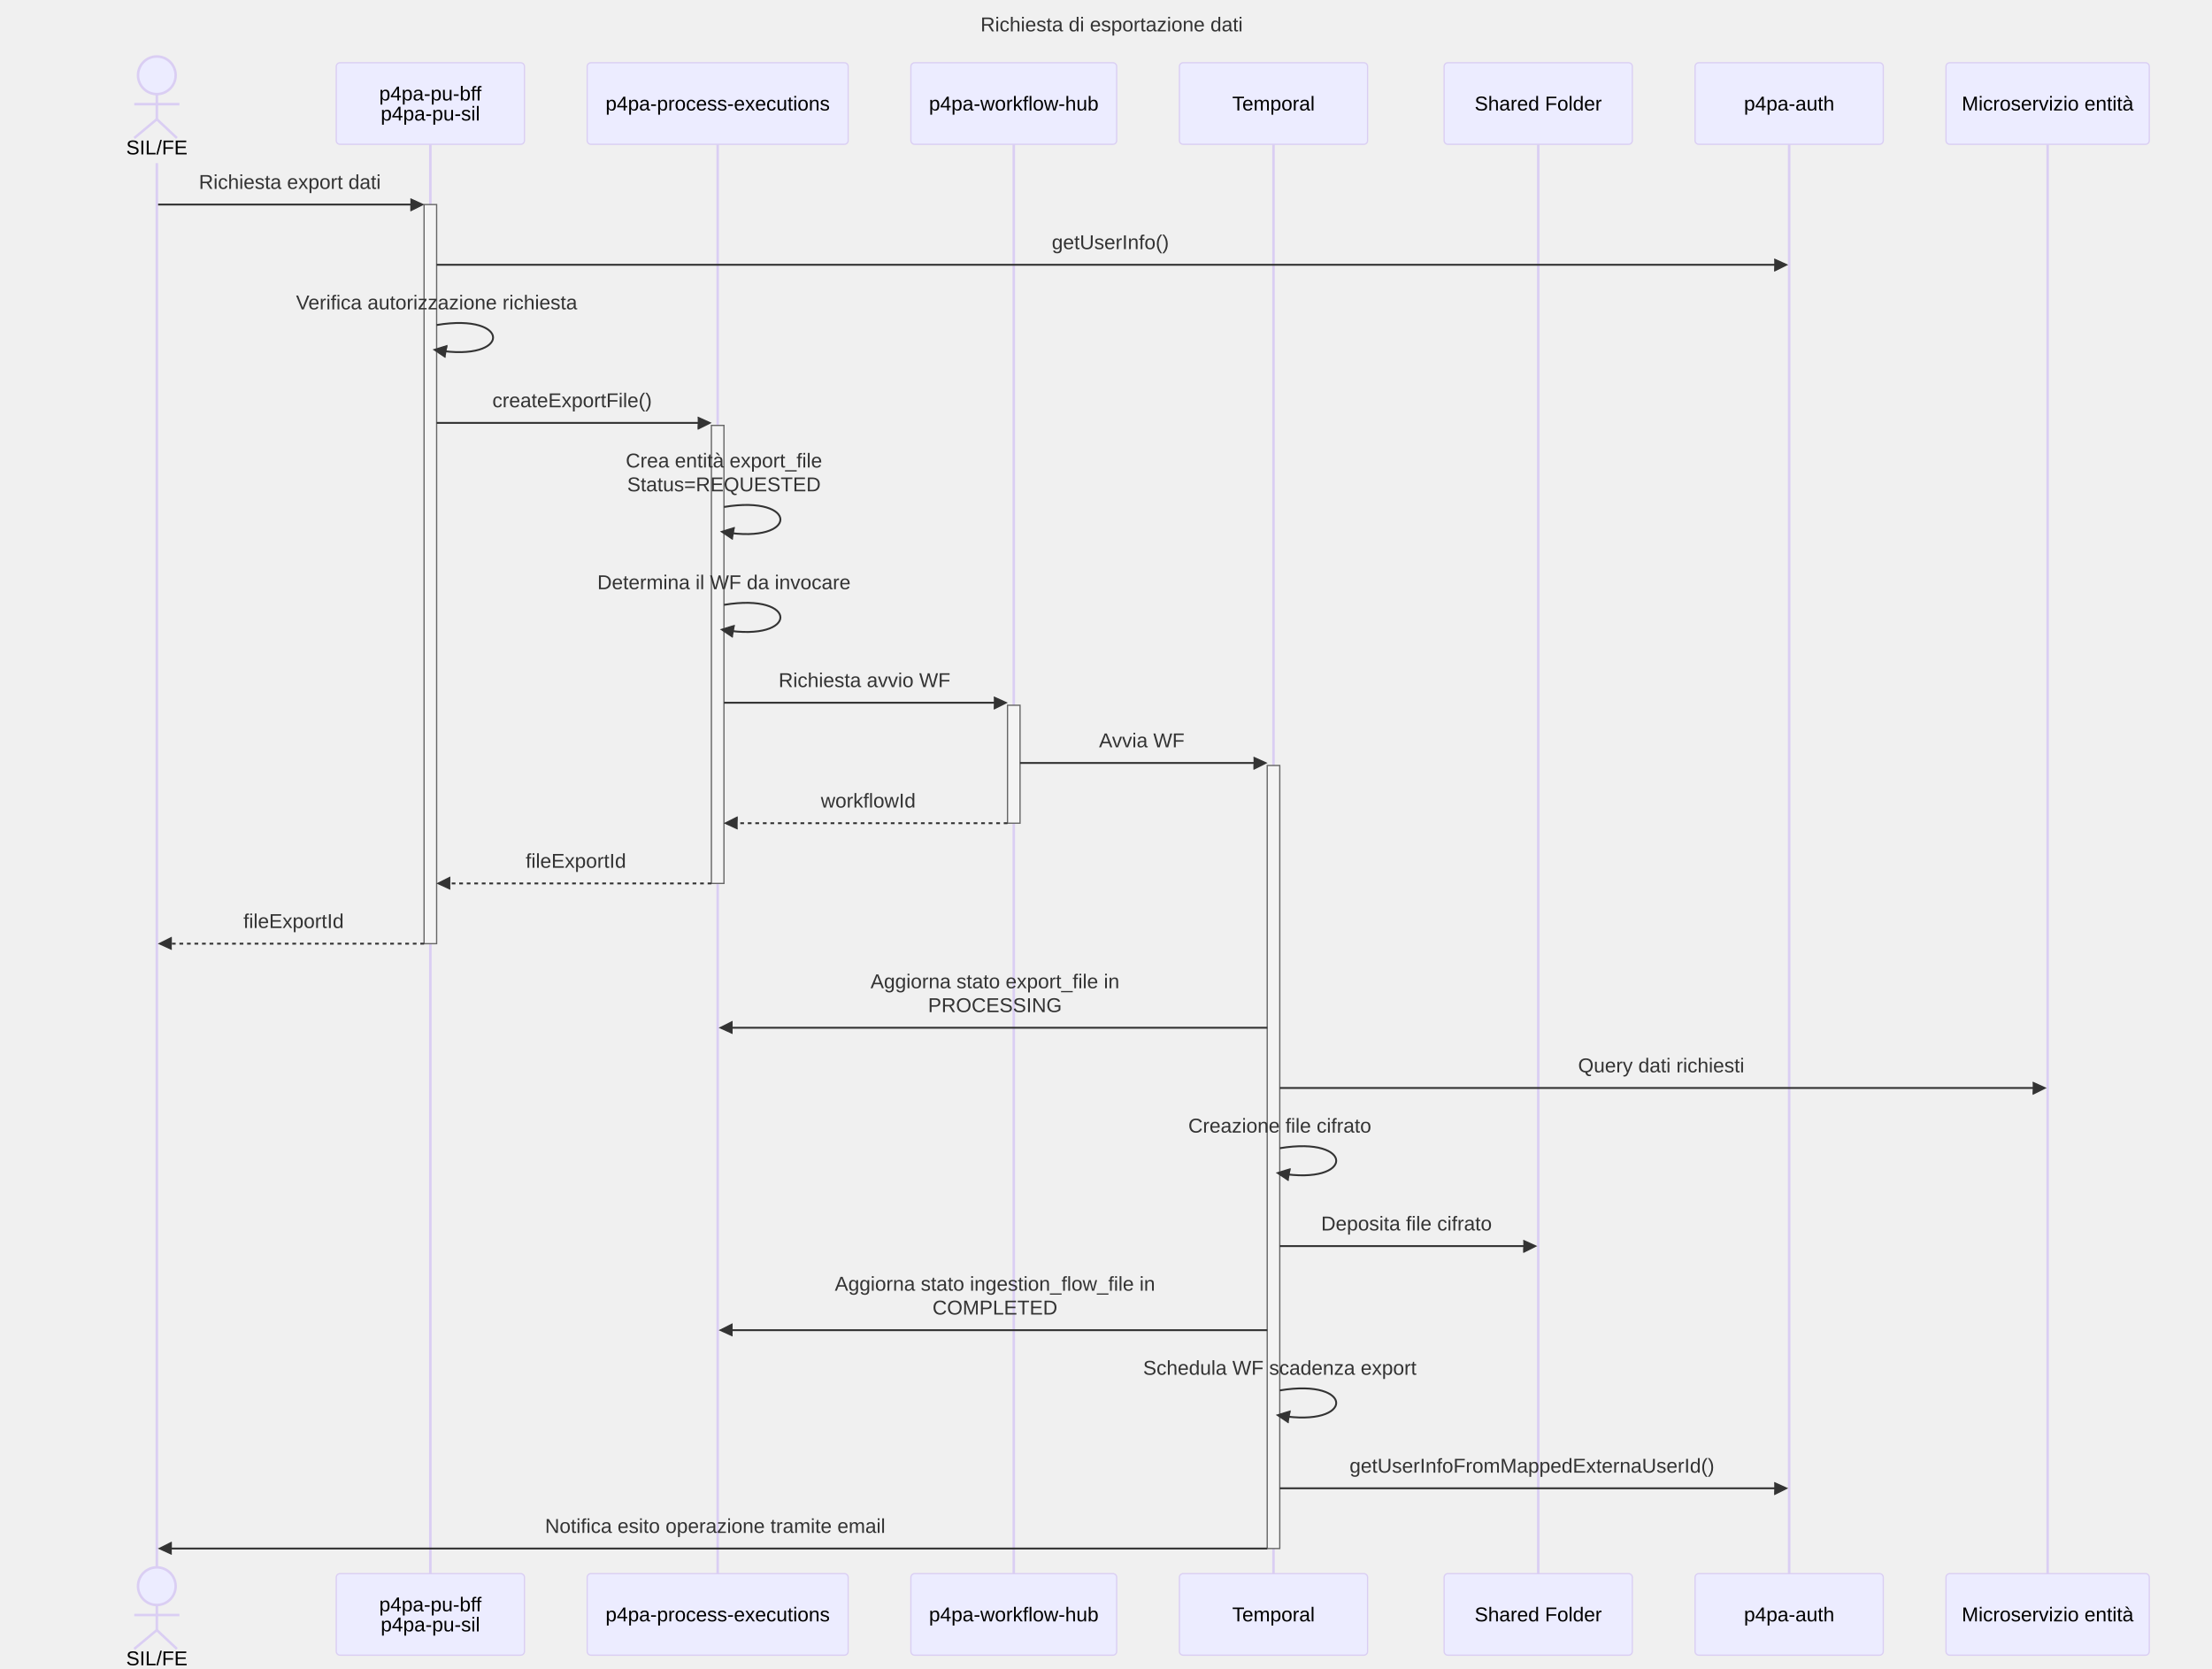
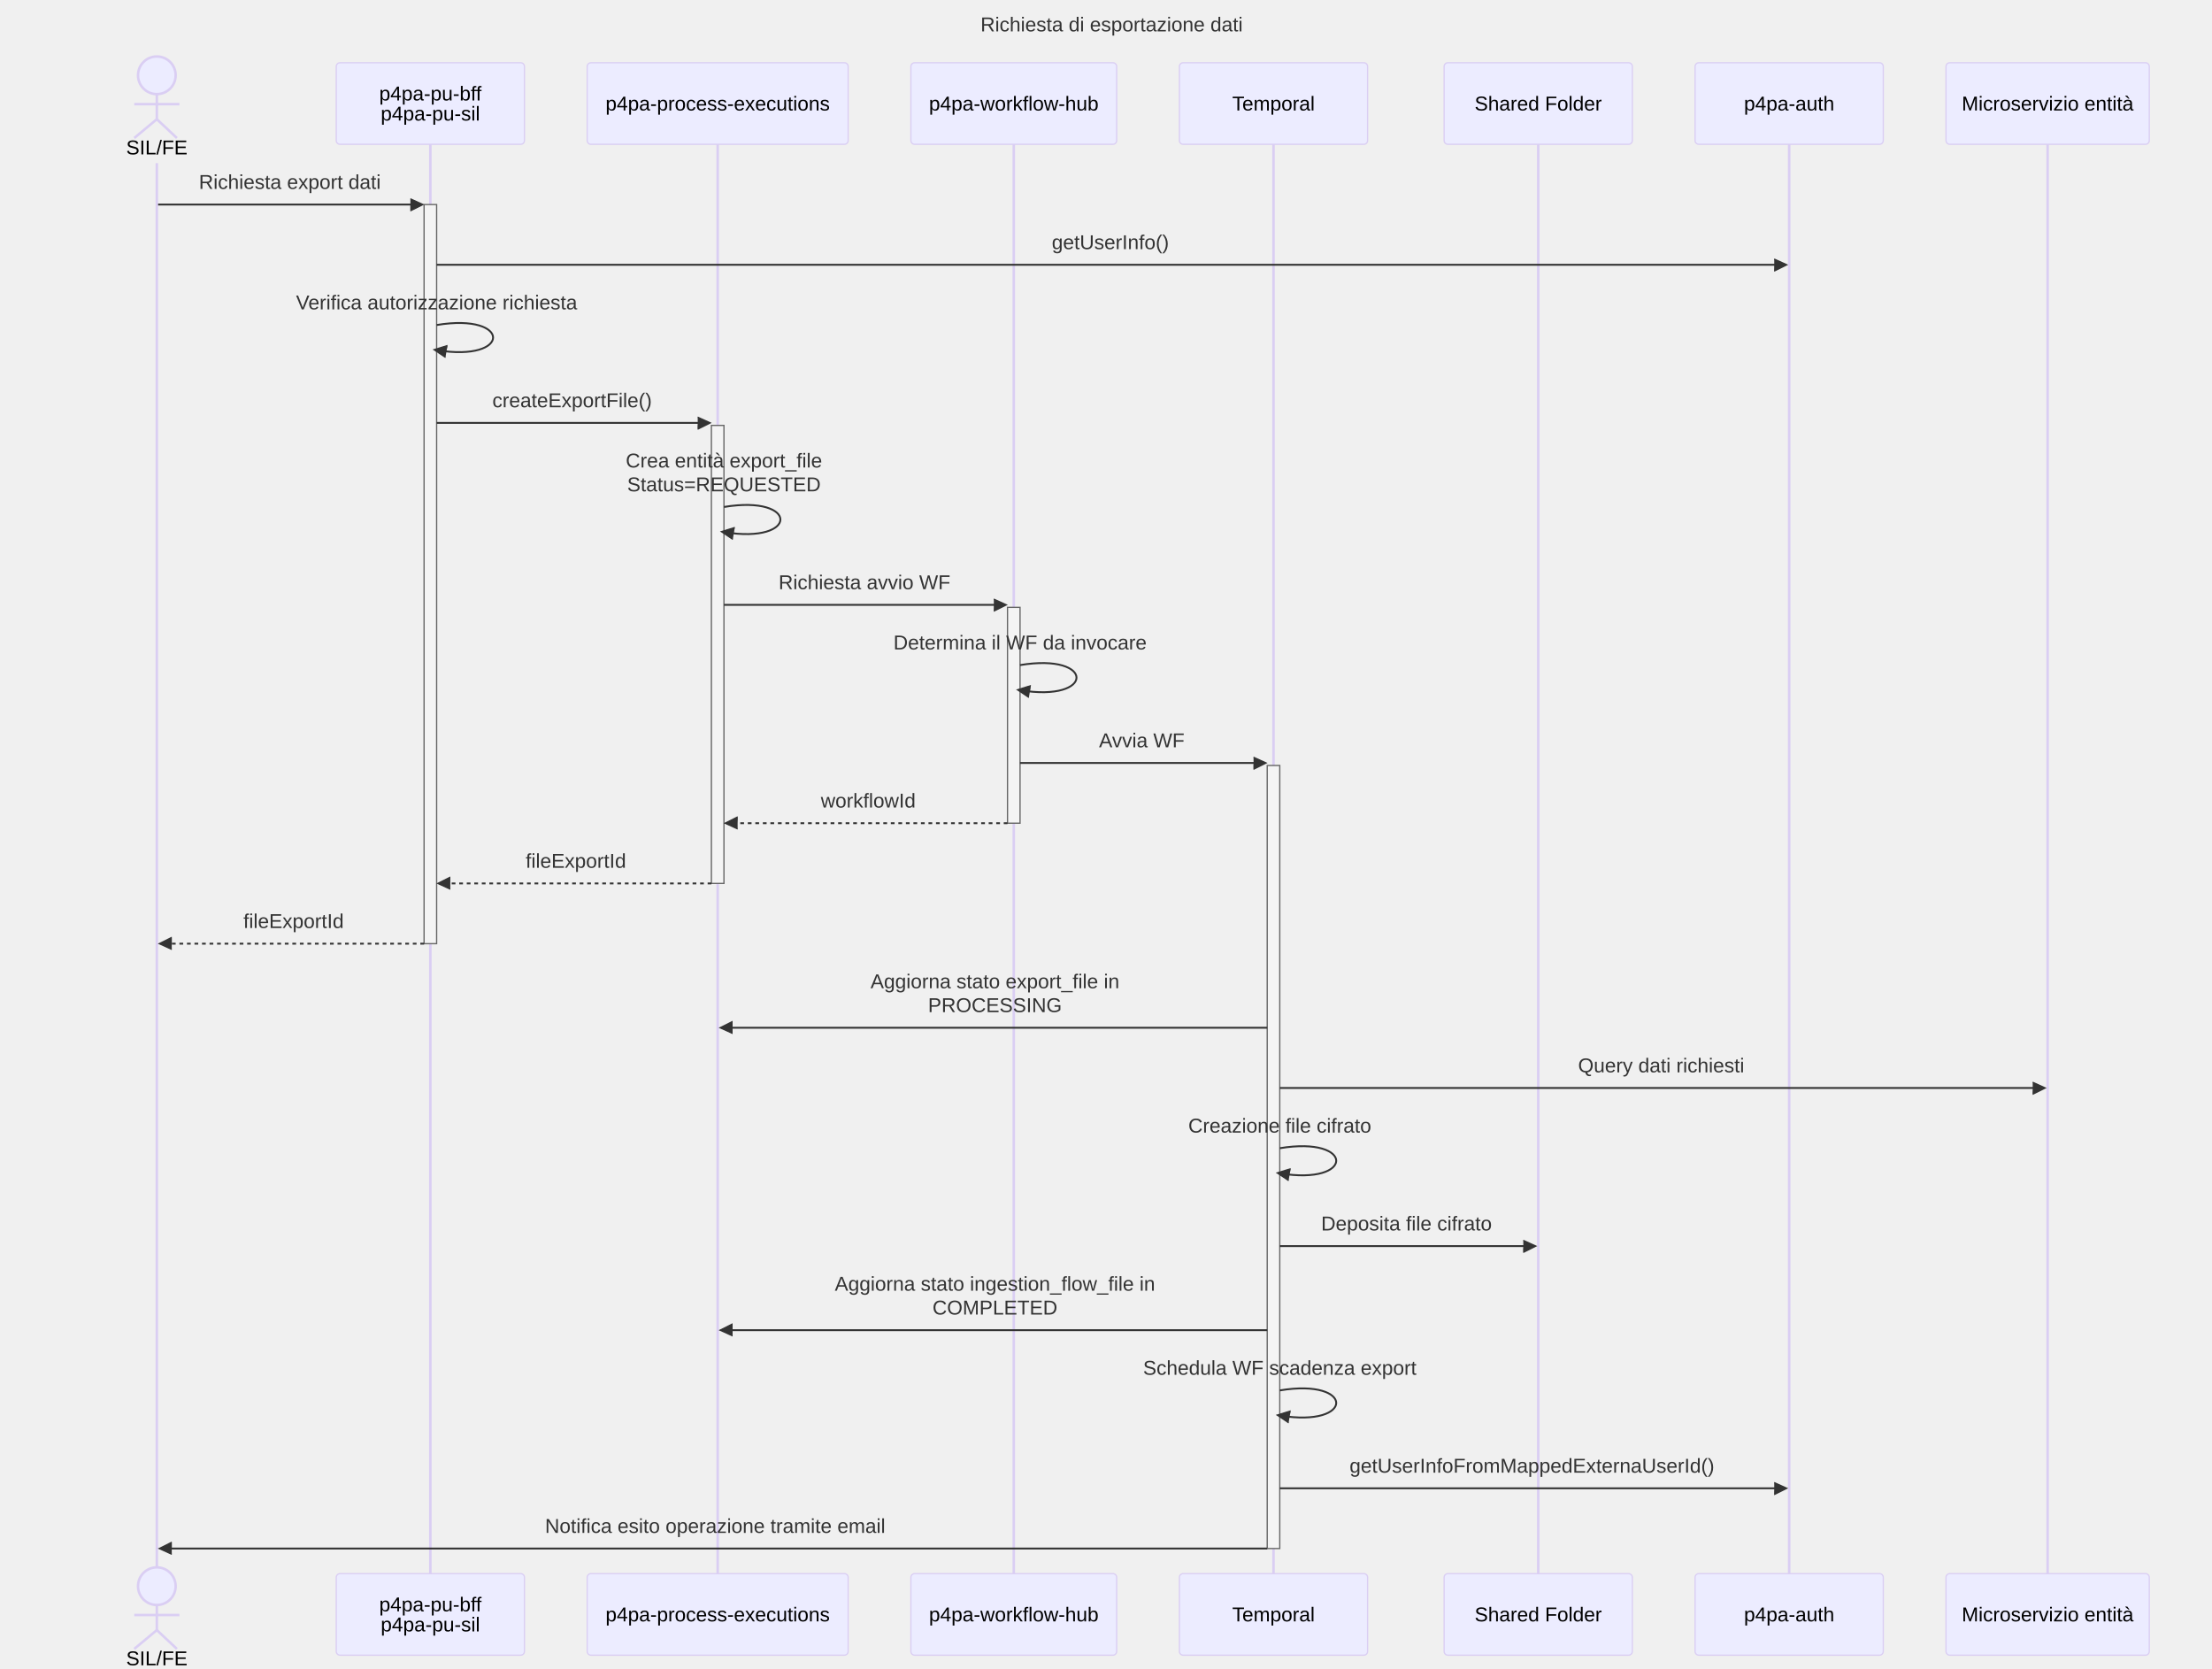
<svg xmlns="http://www.w3.org/2000/svg" aria-roledescription="sequence" role="graphics-document document" viewBox="-50 -50 1763 1330" style="max-width: 100%;" width="100%" id="graph-div" height="100%">
  <g>
    <rect class="actor actor-bottom" ry="3" rx="3" name="MS_ENTITY" height="65" width="162" stroke="#666" fill="#eaeaea" y="1204" x="1501" />
    <text style="text-anchor: middle; font-size: 16px; font-weight: 400;" class="actor actor-box" alignment-baseline="central" dominant-baseline="central" y="1236.5" x="1582">
      <tspan dy="0" x="1582">Microservizio entità</tspan>
    </text>
  </g>
  <g>
    <rect class="actor actor-bottom" ry="3" rx="3" name="MS_AUTH" height="65" width="150" stroke="#666" fill="#eaeaea" y="1204" x="1301" />
    <text style="text-anchor: middle; font-size: 16px; font-weight: 400;" class="actor actor-box" alignment-baseline="central" dominant-baseline="central" y="1236.5" x="1376">
      <tspan dy="0" x="1376">p4pa-auth</tspan>
    </text>
  </g>
  <g>
    <rect class="actor actor-bottom" ry="3" rx="3" name="SHARED" height="65" width="150" stroke="#666" fill="#eaeaea" y="1204" x="1101" />
    <text style="text-anchor: middle; font-size: 16px; font-weight: 400;" class="actor actor-box" alignment-baseline="central" dominant-baseline="central" y="1236.5" x="1176">
      <tspan dy="0" x="1176">Shared Folder</tspan>
    </text>
  </g>
  <g>
    <rect class="actor actor-bottom" ry="3" rx="3" name="WF" height="65" width="150" stroke="#666" fill="#eaeaea" y="1204" x="890" />
    <text style="text-anchor: middle; font-size: 16px; font-weight: 400;" class="actor actor-box" alignment-baseline="central" dominant-baseline="central" y="1236.5" x="965">
      <tspan dy="0" x="965">Temporal</tspan>
    </text>
  </g>
  <g>
    <rect class="actor actor-bottom" ry="3" rx="3" name="MS_WF" height="65" width="164" stroke="#666" fill="#eaeaea" y="1204" x="676" />
    <text style="text-anchor: middle; font-size: 16px; font-weight: 400;" class="actor actor-box" alignment-baseline="central" dominant-baseline="central" y="1236.5" x="758">
      <tspan dy="0" x="758">p4pa-workflow-hub</tspan>
    </text>
  </g>
  <g>
    <rect class="actor actor-bottom" ry="3" rx="3" name="MS_PROCESS_EXECUTIONS" height="65" width="208" stroke="#666" fill="#eaeaea" y="1204" x="418" />
    <text style="text-anchor: middle; font-size: 16px; font-weight: 400;" class="actor actor-box" alignment-baseline="central" dominant-baseline="central" y="1236.5" x="522">
      <tspan dy="0" x="522">p4pa-process-executions</tspan>
    </text>
  </g>
  <g>
    <rect class="actor actor-bottom" ry="3" rx="3" name="BFF" height="65" width="150" stroke="#666" fill="#eaeaea" y="1204" x="218" />
    <text style="text-anchor: middle; font-size: 16px; font-weight: 400;" class="actor actor-box" alignment-baseline="central" dominant-baseline="central" y="1236.5" x="293">
      <tspan dy="-8" x="293">p4pa-pu-bff</tspan>
    </text>
    <text style="text-anchor: middle; font-size: 16px; font-weight: 400;" class="actor actor-box" alignment-baseline="central" dominant-baseline="central" y="1236.5" x="293">
      <tspan dy="8" x="293">p4pa-pu-sil</tspan>
    </text>
  </g>
  <g />
  <g>
-     <line name="MS_ENTITY" stroke="#999" stroke-width="0.5px" class="actor-line 200" y2="1204" x2="1582" y1="65" x1="1582" id="actor308" />
-     <g id="root-308">
+     <line name="MS_ENTITY" stroke="#999" stroke-width="0.5px" class="actor-line 200" y2="1204" x2="1582" y1="65" x1="1582" id="actor104" />
+     <g id="root-104">
      <rect class="actor actor-top" ry="3" rx="3" name="MS_ENTITY" height="65" width="162" stroke="#666" fill="#eaeaea" y="0" x="1501" />
      <text style="text-anchor: middle; font-size: 16px; font-weight: 400;" class="actor actor-box" alignment-baseline="central" dominant-baseline="central" y="32.5" x="1582">
        <tspan dy="0" x="1582">Microservizio entità</tspan>
      </text>
    </g>
  </g>
  <g>
-     <line name="MS_AUTH" stroke="#999" stroke-width="0.5px" class="actor-line 200" y2="1204" x2="1376" y1="65" x1="1376" id="actor307" />
-     <g id="root-307">
+     <line name="MS_AUTH" stroke="#999" stroke-width="0.5px" class="actor-line 200" y2="1204" x2="1376" y1="65" x1="1376" id="actor103" />
+     <g id="root-103">
      <rect class="actor actor-top" ry="3" rx="3" name="MS_AUTH" height="65" width="150" stroke="#666" fill="#eaeaea" y="0" x="1301" />
      <text style="text-anchor: middle; font-size: 16px; font-weight: 400;" class="actor actor-box" alignment-baseline="central" dominant-baseline="central" y="32.5" x="1376">
        <tspan dy="0" x="1376">p4pa-auth</tspan>
      </text>
    </g>
  </g>
  <g>
-     <line name="SHARED" stroke="#999" stroke-width="0.5px" class="actor-line 200" y2="1204" x2="1176" y1="65" x1="1176" id="actor306" />
-     <g id="root-306">
+     <line name="SHARED" stroke="#999" stroke-width="0.5px" class="actor-line 200" y2="1204" x2="1176" y1="65" x1="1176" id="actor102" />
+     <g id="root-102">
      <rect class="actor actor-top" ry="3" rx="3" name="SHARED" height="65" width="150" stroke="#666" fill="#eaeaea" y="0" x="1101" />
      <text style="text-anchor: middle; font-size: 16px; font-weight: 400;" class="actor actor-box" alignment-baseline="central" dominant-baseline="central" y="32.5" x="1176">
        <tspan dy="0" x="1176">Shared Folder</tspan>
      </text>
    </g>
  </g>
  <g>
-     <line name="WF" stroke="#999" stroke-width="0.5px" class="actor-line 200" y2="1204" x2="965" y1="65" x1="965" id="actor305" />
-     <g id="root-305">
+     <line name="WF" stroke="#999" stroke-width="0.5px" class="actor-line 200" y2="1204" x2="965" y1="65" x1="965" id="actor101" />
+     <g id="root-101">
      <rect class="actor actor-top" ry="3" rx="3" name="WF" height="65" width="150" stroke="#666" fill="#eaeaea" y="0" x="890" />
      <text style="text-anchor: middle; font-size: 16px; font-weight: 400;" class="actor actor-box" alignment-baseline="central" dominant-baseline="central" y="32.5" x="965">
        <tspan dy="0" x="965">Temporal</tspan>
      </text>
    </g>
  </g>
  <g>
-     <line name="MS_WF" stroke="#999" stroke-width="0.5px" class="actor-line 200" y2="1204" x2="758" y1="65" x1="758" id="actor304" />
-     <g id="root-304">
+     <line name="MS_WF" stroke="#999" stroke-width="0.5px" class="actor-line 200" y2="1204" x2="758" y1="65" x1="758" id="actor100" />
+     <g id="root-100">
      <rect class="actor actor-top" ry="3" rx="3" name="MS_WF" height="65" width="164" stroke="#666" fill="#eaeaea" y="0" x="676" />
      <text style="text-anchor: middle; font-size: 16px; font-weight: 400;" class="actor actor-box" alignment-baseline="central" dominant-baseline="central" y="32.5" x="758">
        <tspan dy="0" x="758">p4pa-workflow-hub</tspan>
      </text>
    </g>
  </g>
  <g>
-     <line name="MS_PROCESS_EXECUTIONS" stroke="#999" stroke-width="0.5px" class="actor-line 200" y2="1204" x2="522" y1="65" x1="522" id="actor303" />
-     <g id="root-303">
+     <line name="MS_PROCESS_EXECUTIONS" stroke="#999" stroke-width="0.5px" class="actor-line 200" y2="1204" x2="522" y1="65" x1="522" id="actor99" />
+     <g id="root-99">
      <rect class="actor actor-top" ry="3" rx="3" name="MS_PROCESS_EXECUTIONS" height="65" width="208" stroke="#666" fill="#eaeaea" y="0" x="418" />
      <text style="text-anchor: middle; font-size: 16px; font-weight: 400;" class="actor actor-box" alignment-baseline="central" dominant-baseline="central" y="32.5" x="522">
        <tspan dy="0" x="522">p4pa-process-executions</tspan>
      </text>
    </g>
  </g>
  <g>
-     <line name="BFF" stroke="#999" stroke-width="0.5px" class="actor-line 200" y2="1204" x2="293" y1="65" x1="293" id="actor302" />
-     <g id="root-302">
+     <line name="BFF" stroke="#999" stroke-width="0.5px" class="actor-line 200" y2="1204" x2="293" y1="65" x1="293" id="actor98" />
+     <g id="root-98">
      <rect class="actor actor-top" ry="3" rx="3" name="BFF" height="65" width="150" stroke="#666" fill="#eaeaea" y="0" x="218" />
      <text style="text-anchor: middle; font-size: 16px; font-weight: 400;" class="actor actor-box" alignment-baseline="central" dominant-baseline="central" y="32.5" x="293">
        <tspan dy="-8" x="293">p4pa-pu-bff</tspan>
      </text>
      <text style="text-anchor: middle; font-size: 16px; font-weight: 400;" class="actor actor-box" alignment-baseline="central" dominant-baseline="central" y="32.5" x="293">
        <tspan dy="8" x="293">p4pa-pu-sil</tspan>
      </text>
    </g>
  </g>
  <g>
-     <line name="CLIENT" stroke="#999" stroke-width="0.5px" class="actor-line 200" y2="1204" x2="75" y1="80" x1="75" id="actor301" />
+     <line name="CLIENT" stroke="#999" stroke-width="0.5px" class="actor-line 200" y2="1204" x2="75" y1="80" x1="75" id="actor97" />
  </g>
  <style>#graph-div{font-family:"trebuchet ms",verdana,arial,sans-serif;font-size:16px;fill:#333;}#graph-div .error-icon{fill:#552222;}#graph-div .error-text{fill:#552222;stroke:#552222;}#graph-div .edge-thickness-normal{stroke-width:1px;}#graph-div .edge-thickness-thick{stroke-width:3.5px;}#graph-div .edge-pattern-solid{stroke-dasharray:0;}#graph-div .edge-thickness-invisible{stroke-width:0;fill:none;}#graph-div .edge-pattern-dashed{stroke-dasharray:3;}#graph-div .edge-pattern-dotted{stroke-dasharray:2;}#graph-div .marker{fill:#333333;stroke:#333333;}#graph-div .marker.cross{stroke:#333333;}#graph-div svg{font-family:"trebuchet ms",verdana,arial,sans-serif;font-size:16px;}#graph-div p{margin:0;}#graph-div .actor{stroke:hsl(259.626, 59.777%, 87.902%);fill:#ECECFF;}#graph-div text.actor&gt;tspan{fill:black;stroke:none;}#graph-div .actor-line{stroke:hsl(259.626, 59.777%, 87.902%);}#graph-div .messageLine0{stroke-width:1.5;stroke-dasharray:none;stroke:#333;}#graph-div .messageLine1{stroke-width:1.5;stroke-dasharray:2,2;stroke:#333;}#graph-div #arrowhead path{fill:#333;stroke:#333;}#graph-div .sequenceNumber{fill:white;}#graph-div #sequencenumber{fill:#333;}#graph-div #crosshead path{fill:#333;stroke:#333;}#graph-div .messageText{fill:#333;stroke:none;}#graph-div .labelBox{stroke:hsl(259.626, 59.777%, 87.902%);fill:#ECECFF;}#graph-div .labelText,#graph-div .labelText&gt;tspan{fill:black;stroke:none;}#graph-div .loopText,#graph-div .loopText&gt;tspan{fill:black;stroke:none;}#graph-div .loopLine{stroke-width:2px;stroke-dasharray:2,2;stroke:hsl(259.626, 59.777%, 87.902%);fill:hsl(259.626, 59.777%, 87.902%);}#graph-div .note{stroke:#aaaa33;fill:#fff5ad;}#graph-div .noteText,#graph-div .noteText&gt;tspan{fill:black;stroke:none;}#graph-div .activation0{fill:#f4f4f4;stroke:#666;}#graph-div .activation1{fill:#f4f4f4;stroke:#666;}#graph-div .activation2{fill:#f4f4f4;stroke:#666;}#graph-div .actorPopupMenu{position:absolute;}#graph-div .actorPopupMenuPanel{position:absolute;fill:#ECECFF;box-shadow:0px 8px 16px 0px rgba(0,0,0,0.2);filter:drop-shadow(3px 5px 2px rgb(0 0 0 / 0.4));}#graph-div .actor-man line{stroke:hsl(259.626, 59.777%, 87.902%);fill:#ECECFF;}#graph-div .actor-man circle,#graph-div line{stroke:hsl(259.626, 59.777%, 87.902%);fill:#ECECFF;stroke-width:2px;}#graph-div :root{--mermaid-font-family:"trebuchet ms",verdana,arial,sans-serif;}</style>
  <g />
  <defs>
    <symbol height="24" width="24" id="computer">
      <path d="M2 2v13h20v-13h-20zm18 11h-16v-9h16v9zm-10.228 6l.466-1h3.524l.467 1h-4.457zm14.228 3h-24l2-6h2.104l-1.33 4h18.45l-1.297-4h2.073l2 6zm-5-10h-14v-7h14v7z" transform="scale(.5)" />
    </symbol>
  </defs>
  <defs>
    <symbol clip-rule="evenodd" fill-rule="evenodd" id="database">
      <path d="M12.258.001l.256.004.255.005.253.008.251.01.249.012.247.015.246.016.242.019.241.02.239.023.236.024.233.027.231.028.229.031.225.032.223.034.22.036.217.038.214.04.211.041.208.043.205.045.201.046.198.048.194.05.191.051.187.053.183.054.18.056.175.057.172.059.168.06.163.061.16.063.155.064.15.066.074.033.073.033.071.034.07.034.069.035.068.035.067.035.066.035.064.036.064.036.062.036.06.036.06.037.058.037.058.037.055.038.055.038.053.038.052.038.051.039.05.039.048.039.047.039.045.04.044.04.043.04.041.04.04.041.039.041.037.041.036.041.034.041.033.042.032.042.03.042.029.042.027.042.026.043.024.043.023.043.021.043.02.043.018.044.017.043.015.044.013.044.012.044.011.045.009.044.007.045.006.045.004.045.002.045.001.045v17l-.001.045-.002.045-.004.045-.006.045-.007.045-.009.044-.011.045-.012.044-.013.044-.015.044-.017.043-.018.044-.02.043-.021.043-.023.043-.024.043-.026.043-.027.042-.029.042-.03.042-.032.042-.033.042-.034.041-.036.041-.037.041-.039.041-.04.041-.041.04-.043.04-.044.04-.045.04-.047.039-.048.039-.05.039-.051.039-.052.038-.053.038-.055.038-.055.038-.058.037-.058.037-.06.037-.06.036-.062.036-.064.036-.064.036-.066.035-.067.035-.068.035-.069.035-.07.034-.071.034-.073.033-.074.033-.15.066-.155.064-.16.063-.163.061-.168.06-.172.059-.175.057-.18.056-.183.054-.187.053-.191.051-.194.05-.198.048-.201.046-.205.045-.208.043-.211.041-.214.04-.217.038-.22.036-.223.034-.225.032-.229.031-.231.028-.233.027-.236.024-.239.023-.241.02-.242.019-.246.016-.247.015-.249.012-.251.01-.253.008-.255.005-.256.004-.258.001-.258-.001-.256-.004-.255-.005-.253-.008-.251-.01-.249-.012-.247-.015-.245-.016-.243-.019-.241-.02-.238-.023-.236-.024-.234-.027-.231-.028-.228-.031-.226-.032-.223-.034-.22-.036-.217-.038-.214-.04-.211-.041-.208-.043-.204-.045-.201-.046-.198-.048-.195-.05-.19-.051-.187-.053-.184-.054-.179-.056-.176-.057-.172-.059-.167-.06-.164-.061-.159-.063-.155-.064-.151-.066-.074-.033-.072-.033-.072-.034-.07-.034-.069-.035-.068-.035-.067-.035-.066-.035-.064-.036-.063-.036-.062-.036-.061-.036-.06-.037-.058-.037-.057-.037-.056-.038-.055-.038-.053-.038-.052-.038-.051-.039-.049-.039-.049-.039-.046-.039-.046-.04-.044-.04-.043-.04-.041-.04-.04-.041-.039-.041-.037-.041-.036-.041-.034-.041-.033-.042-.032-.042-.03-.042-.029-.042-.027-.042-.026-.043-.024-.043-.023-.043-.021-.043-.02-.043-.018-.044-.017-.043-.015-.044-.013-.044-.012-.044-.011-.045-.009-.044-.007-.045-.006-.045-.004-.045-.002-.045-.001-.045v-17l.001-.045.002-.045.004-.045.006-.045.007-.045.009-.044.011-.045.012-.044.013-.044.015-.044.017-.043.018-.044.02-.043.021-.043.023-.043.024-.043.026-.043.027-.042.029-.042.03-.042.032-.042.033-.042.034-.041.036-.041.037-.041.039-.041.04-.041.041-.04.043-.04.044-.04.046-.04.046-.039.049-.039.049-.039.051-.039.052-.038.053-.038.055-.038.056-.038.057-.037.058-.037.06-.037.061-.036.062-.036.063-.036.064-.036.066-.035.067-.035.068-.035.069-.035.07-.034.072-.034.072-.033.074-.033.151-.066.155-.064.159-.063.164-.061.167-.06.172-.059.176-.057.179-.056.184-.054.187-.053.19-.051.195-.05.198-.048.201-.046.204-.045.208-.043.211-.041.214-.04.217-.038.22-.036.223-.034.226-.032.228-.031.231-.028.234-.027.236-.024.238-.023.241-.02.243-.019.245-.016.247-.015.249-.012.251-.01.253-.008.255-.005.256-.004.258-.001.258.001zm-9.258 20.499v.01l.001.021.003.021.004.022.005.021.006.022.007.022.009.023.01.022.011.023.012.023.013.023.015.023.016.024.017.023.018.024.019.024.021.024.022.025.023.024.024.025.052.049.056.05.061.051.066.051.07.051.075.051.079.052.084.052.088.052.092.052.097.052.102.051.105.052.11.052.114.051.119.051.123.051.127.05.131.05.135.05.139.048.144.049.147.047.152.047.155.047.16.045.163.045.167.043.171.043.176.041.178.041.183.039.187.039.19.037.194.035.197.035.202.033.204.031.209.03.212.029.216.027.219.025.222.024.226.021.23.02.233.018.236.016.24.015.243.012.246.01.249.008.253.005.256.004.259.001.26-.001.257-.004.254-.005.25-.008.247-.011.244-.012.241-.014.237-.016.233-.018.231-.021.226-.021.224-.024.22-.026.216-.027.212-.028.21-.031.205-.031.202-.034.198-.034.194-.036.191-.037.187-.039.183-.04.179-.04.175-.042.172-.043.168-.044.163-.045.16-.046.155-.046.152-.047.148-.048.143-.049.139-.049.136-.05.131-.05.126-.05.123-.051.118-.052.114-.051.11-.052.106-.052.101-.052.096-.052.092-.052.088-.053.083-.051.079-.052.074-.052.07-.051.065-.051.06-.051.056-.05.051-.05.023-.024.023-.025.021-.024.02-.024.019-.024.018-.024.017-.024.015-.023.014-.024.013-.023.012-.023.01-.023.01-.022.008-.022.006-.022.006-.022.004-.022.004-.021.001-.021.001-.021v-4.127l-.077.055-.08.053-.083.054-.085.053-.087.052-.09.052-.093.051-.095.05-.097.05-.1.049-.102.049-.105.048-.106.047-.109.047-.111.046-.114.045-.115.045-.118.044-.12.043-.122.042-.124.042-.126.041-.128.04-.13.04-.132.038-.134.038-.135.037-.138.037-.139.035-.142.035-.143.034-.144.033-.147.032-.148.031-.15.03-.151.03-.153.029-.154.027-.156.027-.158.026-.159.025-.161.024-.162.023-.163.022-.165.021-.166.02-.167.019-.169.018-.169.017-.171.016-.173.015-.173.014-.175.013-.175.012-.177.011-.178.01-.179.008-.179.008-.181.006-.182.005-.182.004-.184.003-.184.002h-.37l-.184-.002-.184-.003-.182-.004-.182-.005-.181-.006-.179-.008-.179-.008-.178-.01-.176-.011-.176-.012-.175-.013-.173-.014-.172-.015-.171-.016-.17-.017-.169-.018-.167-.019-.166-.02-.165-.021-.163-.022-.162-.023-.161-.024-.159-.025-.157-.026-.156-.027-.155-.027-.153-.029-.151-.03-.15-.03-.148-.031-.146-.032-.145-.033-.143-.034-.141-.035-.14-.035-.137-.037-.136-.037-.134-.038-.132-.038-.13-.04-.128-.04-.126-.041-.124-.042-.122-.042-.12-.044-.117-.043-.116-.045-.113-.045-.112-.046-.109-.047-.106-.047-.105-.048-.102-.049-.1-.049-.097-.05-.095-.05-.093-.052-.09-.051-.087-.052-.085-.053-.083-.054-.08-.054-.077-.054v4.127zm0-5.654v.011l.001.021.003.021.004.021.005.022.006.022.007.022.009.022.01.022.011.023.012.023.013.023.015.024.016.023.017.024.018.024.019.024.021.024.022.024.023.025.024.024.052.05.056.05.061.05.066.051.07.051.075.052.079.051.084.052.088.052.092.052.097.052.102.052.105.052.11.051.114.051.119.052.123.05.127.051.131.05.135.049.139.049.144.048.147.048.152.047.155.046.16.045.163.045.167.044.171.042.176.042.178.04.183.04.187.038.19.037.194.036.197.034.202.033.204.032.209.03.212.028.216.027.219.025.222.024.226.022.23.02.233.018.236.016.24.014.243.012.246.01.249.008.253.006.256.003.259.001.26-.001.257-.003.254-.006.25-.008.247-.01.244-.012.241-.015.237-.016.233-.018.231-.02.226-.022.224-.024.22-.025.216-.027.212-.029.21-.03.205-.032.202-.033.198-.035.194-.036.191-.037.187-.039.183-.039.179-.041.175-.042.172-.043.168-.044.163-.045.16-.045.155-.047.152-.047.148-.048.143-.048.139-.05.136-.049.131-.05.126-.051.123-.051.118-.051.114-.052.11-.052.106-.052.101-.052.096-.052.092-.052.088-.052.083-.052.079-.052.074-.051.07-.052.065-.051.06-.05.056-.051.051-.049.023-.025.023-.024.021-.025.02-.024.019-.024.018-.024.017-.024.015-.023.014-.023.013-.024.012-.022.01-.023.01-.023.008-.022.006-.022.006-.022.004-.021.004-.022.001-.021.001-.021v-4.139l-.077.054-.08.054-.083.054-.085.052-.087.053-.09.051-.093.051-.095.051-.097.05-.1.049-.102.049-.105.048-.106.047-.109.047-.111.046-.114.045-.115.044-.118.044-.12.044-.122.042-.124.042-.126.041-.128.04-.13.039-.132.039-.134.038-.135.037-.138.036-.139.036-.142.035-.143.033-.144.033-.147.033-.148.031-.15.03-.151.03-.153.028-.154.028-.156.027-.158.026-.159.025-.161.024-.162.023-.163.022-.165.021-.166.02-.167.019-.169.018-.169.017-.171.016-.173.015-.173.014-.175.013-.175.012-.177.011-.178.009-.179.009-.179.007-.181.007-.182.005-.182.004-.184.003-.184.002h-.37l-.184-.002-.184-.003-.182-.004-.182-.005-.181-.007-.179-.007-.179-.009-.178-.009-.176-.011-.176-.012-.175-.013-.173-.014-.172-.015-.171-.016-.17-.017-.169-.018-.167-.019-.166-.02-.165-.021-.163-.022-.162-.023-.161-.024-.159-.025-.157-.026-.156-.027-.155-.028-.153-.028-.151-.03-.15-.03-.148-.031-.146-.033-.145-.033-.143-.033-.141-.035-.14-.036-.137-.036-.136-.037-.134-.038-.132-.039-.13-.039-.128-.04-.126-.041-.124-.042-.122-.043-.12-.043-.117-.044-.116-.044-.113-.046-.112-.046-.109-.046-.106-.047-.105-.048-.102-.049-.1-.049-.097-.05-.095-.051-.093-.051-.09-.051-.087-.053-.085-.052-.083-.054-.08-.054-.077-.054v4.139zm0-5.666v.011l.001.02.003.022.004.021.005.022.006.021.007.022.009.023.01.022.011.023.012.023.013.023.015.023.016.024.017.024.018.023.019.024.021.025.022.024.023.024.024.025.052.05.056.05.061.05.066.051.07.051.075.052.079.051.084.052.088.052.092.052.097.052.102.052.105.051.11.052.114.051.119.051.123.051.127.05.131.05.135.05.139.049.144.048.147.048.152.047.155.046.16.045.163.045.167.043.171.043.176.042.178.04.183.04.187.038.19.037.194.036.197.034.202.033.204.032.209.03.212.028.216.027.219.025.222.024.226.021.23.02.233.018.236.017.24.014.243.012.246.01.249.008.253.006.256.003.259.001.26-.001.257-.003.254-.006.25-.008.247-.01.244-.013.241-.014.237-.016.233-.018.231-.02.226-.022.224-.024.22-.025.216-.027.212-.029.21-.03.205-.032.202-.033.198-.035.194-.036.191-.037.187-.039.183-.039.179-.041.175-.042.172-.043.168-.044.163-.045.16-.045.155-.047.152-.047.148-.048.143-.049.139-.049.136-.049.131-.051.126-.05.123-.051.118-.052.114-.051.11-.052.106-.052.101-.052.096-.052.092-.052.088-.052.083-.052.079-.052.074-.052.07-.051.065-.051.06-.051.056-.05.051-.049.023-.025.023-.025.021-.024.02-.024.019-.024.018-.024.017-.024.015-.023.014-.024.013-.023.012-.023.01-.022.01-.023.008-.022.006-.022.006-.022.004-.022.004-.021.001-.021.001-.021v-4.153l-.077.054-.08.054-.083.053-.085.053-.087.053-.09.051-.093.051-.095.051-.097.05-.1.049-.102.048-.105.048-.106.048-.109.046-.111.046-.114.046-.115.044-.118.044-.12.043-.122.043-.124.042-.126.041-.128.04-.13.039-.132.039-.134.038-.135.037-.138.036-.139.036-.142.034-.143.034-.144.033-.147.032-.148.032-.15.03-.151.03-.153.028-.154.028-.156.027-.158.026-.159.024-.161.024-.162.023-.163.023-.165.021-.166.02-.167.019-.169.018-.169.017-.171.016-.173.015-.173.014-.175.013-.175.012-.177.01-.178.01-.179.009-.179.007-.181.006-.182.006-.182.004-.184.003-.184.001-.185.001-.185-.001-.184-.001-.184-.003-.182-.004-.182-.006-.181-.006-.179-.007-.179-.009-.178-.01-.176-.01-.176-.012-.175-.013-.173-.014-.172-.015-.171-.016-.17-.017-.169-.018-.167-.019-.166-.02-.165-.021-.163-.023-.162-.023-.161-.024-.159-.024-.157-.026-.156-.027-.155-.028-.153-.028-.151-.03-.15-.03-.148-.032-.146-.032-.145-.033-.143-.034-.141-.034-.14-.036-.137-.036-.136-.037-.134-.038-.132-.039-.13-.039-.128-.041-.126-.041-.124-.041-.122-.043-.12-.043-.117-.044-.116-.044-.113-.046-.112-.046-.109-.046-.106-.048-.105-.048-.102-.048-.1-.05-.097-.049-.095-.051-.093-.051-.09-.052-.087-.052-.085-.053-.083-.053-.08-.054-.077-.054v4.153zm8.74-8.179l-.257.004-.254.005-.25.008-.247.011-.244.012-.241.014-.237.016-.233.018-.231.021-.226.022-.224.023-.22.026-.216.027-.212.028-.21.031-.205.032-.202.033-.198.034-.194.036-.191.038-.187.038-.183.04-.179.041-.175.042-.172.043-.168.043-.163.045-.16.046-.155.046-.152.048-.148.048-.143.048-.139.049-.136.05-.131.05-.126.051-.123.051-.118.051-.114.052-.11.052-.106.052-.101.052-.096.052-.092.052-.088.052-.083.052-.079.052-.074.051-.07.052-.065.051-.06.05-.056.05-.051.05-.023.025-.023.024-.021.024-.02.025-.019.024-.018.024-.017.023-.015.024-.014.023-.013.023-.012.023-.01.023-.01.022-.008.022-.006.023-.006.021-.004.022-.004.021-.001.021-.001.021.001.021.001.021.004.021.004.022.006.021.006.023.008.022.01.022.01.023.012.023.013.023.014.023.015.024.017.023.018.024.019.024.02.025.021.024.023.024.023.025.051.05.056.05.06.05.065.051.07.052.074.051.079.052.083.052.088.052.092.052.096.052.101.052.106.052.11.052.114.052.118.051.123.051.126.051.131.05.136.05.139.049.143.048.148.048.152.048.155.046.16.046.163.045.168.043.172.043.175.042.179.041.183.04.187.038.191.038.194.036.198.034.202.033.205.032.21.031.212.028.216.027.22.026.224.023.226.022.231.021.233.018.237.016.241.014.244.012.247.011.25.008.254.005.257.004.26.001.26-.001.257-.004.254-.005.25-.008.247-.011.244-.012.241-.014.237-.016.233-.018.231-.021.226-.022.224-.023.22-.026.216-.027.212-.028.21-.031.205-.032.202-.033.198-.034.194-.036.191-.038.187-.038.183-.04.179-.041.175-.042.172-.043.168-.043.163-.045.16-.046.155-.046.152-.048.148-.048.143-.048.139-.049.136-.05.131-.05.126-.051.123-.051.118-.051.114-.052.11-.052.106-.052.101-.052.096-.052.092-.052.088-.052.083-.052.079-.052.074-.051.07-.052.065-.051.06-.05.056-.05.051-.05.023-.025.023-.024.021-.024.02-.025.019-.024.018-.024.017-.023.015-.024.014-.023.013-.023.012-.023.01-.023.01-.022.008-.022.006-.023.006-.021.004-.022.004-.021.001-.021.001-.021-.001-.021-.001-.021-.004-.021-.004-.022-.006-.021-.006-.023-.008-.022-.01-.022-.01-.023-.012-.023-.013-.023-.014-.023-.015-.024-.017-.023-.018-.024-.019-.024-.02-.025-.021-.024-.023-.024-.023-.025-.051-.05-.056-.05-.06-.05-.065-.051-.07-.052-.074-.051-.079-.052-.083-.052-.088-.052-.092-.052-.096-.052-.101-.052-.106-.052-.11-.052-.114-.052-.118-.051-.123-.051-.126-.051-.131-.05-.136-.05-.139-.049-.143-.048-.148-.048-.152-.048-.155-.046-.16-.046-.163-.045-.168-.043-.172-.043-.175-.042-.179-.041-.183-.04-.187-.038-.191-.038-.194-.036-.198-.034-.202-.033-.205-.032-.21-.031-.212-.028-.216-.027-.22-.026-.224-.023-.226-.022-.231-.021-.233-.018-.237-.016-.241-.014-.244-.012-.247-.011-.25-.008-.254-.005-.257-.004-.26-.001-.26.001z" transform="scale(.5)" />
    </symbol>
  </defs>
  <defs>
    <symbol height="24" width="24" id="clock">
      <path d="M12 2c5.514 0 10 4.486 10 10s-4.486 10-10 10-10-4.486-10-10 4.486-10 10-10zm0-2c-6.627 0-12 5.373-12 12s5.373 12 12 12 12-5.373 12-12-5.373-12-12-12zm5.848 12.459c.202.038.202.333.001.372-1.907.361-6.045 1.111-6.547 1.111-.719 0-1.301-.582-1.301-1.301 0-.512.77-5.447 1.125-7.445.034-.192.312-.181.343.014l.985 6.238 5.394 1.011z" transform="scale(.5)" />
    </symbol>
  </defs>
  <defs>
    <marker orient="auto-start-reverse" markerHeight="12" markerWidth="12" markerUnits="userSpaceOnUse" refY="5" refX="7.9" id="arrowhead">
      <path d="M -1 0 L 10 5 L 0 10 z" />
    </marker>
  </defs>
  <defs>
    <marker refY="4.5" refX="4" orient="auto" markerHeight="8" markerWidth="15" id="crosshead">
      <path style="stroke-dasharray: 0, 0;" d="M 1,2 L 6,7 M 6,2 L 1,7" stroke-width="1pt" stroke="#000000" fill="none" />
    </marker>
  </defs>
  <defs>
    <marker orient="auto" markerHeight="28" markerWidth="20" refY="7" refX="15.5" id="filled-head">
      <path d="M 18,7 L9,13 L14,7 L9,1 Z" />
    </marker>
  </defs>
  <defs>
    <marker orient="auto" markerHeight="40" markerWidth="60" refY="15" refX="15" id="sequencenumber">
      <circle r="6" cy="15" cx="15" />
    </marker>
  </defs>
  <g>
    <rect class="activation0" height="589" width="10" stroke="#666" fill="#EDF2AE" y="113" x="288" />
  </g>
  <g>
    <rect class="activation0" height="365" width="10" stroke="#666" fill="#EDF2AE" y="289" x="517" />
  </g>
  <g>
-     <rect class="activation0" height="94" width="10" stroke="#666" fill="#EDF2AE" y="512" x="753" />
+     <rect class="activation0" height="172" width="10" stroke="#666" fill="#EDF2AE" y="434" x="753" />
  </g>
  <g>
    <rect class="activation0" height="624" width="10" stroke="#666" fill="#EDF2AE" y="560" x="960" />
  </g>
  <g name="CLIENT" class="actor-man actor-top">
-     <line y2="45" x2="75" y1="25" x1="75" id="actor-man-torso301" />
-     <line y2="33" x2="93" y1="33" x1="57" id="actor-man-arms301" />
+     <line y2="45" x2="75" y1="25" x1="75" id="actor-man-torso97" />
+     <line y2="33" x2="93" y1="33" x1="57" id="actor-man-arms97" />
    <line y2="45" x2="75" y1="60" x1="57" />
    <line y2="60" x2="91" y1="45" x1="75" />
    <circle height="65" width="150" r="15" cy="10" cx="75" />
    <text style="text-anchor: middle; font-size: 16px; font-weight: 400;" class="actor actor-man" alignment-baseline="central" dominant-baseline="central" y="67.5" x="75">
      <tspan dy="0" x="75">SIL/FE</tspan>
    </text>
  </g>
  <text style="font-size: 16px; font-weight: 400;" dy="1em" class="messageText" alignment-baseline="middle" dominant-baseline="middle" text-anchor="middle" y="80" x="181">Richiesta export dati</text>
  <line style="fill: none;" marker-end="url(#arrowhead)" stroke="none" stroke-width="2" class="messageLine0" y2="113" x2="285" y1="113" x1="76" />
  <text style="font-size: 16px; font-weight: 400;" dy="1em" class="messageText" alignment-baseline="middle" dominant-baseline="middle" text-anchor="middle" y="128" x="835">getUserInfo()</text>
  <line style="fill: none;" marker-end="url(#arrowhead)" stroke="none" stroke-width="2" class="messageLine0" y2="161" x2="1372" y1="161" x1="298" />
  <text style="font-size: 16px; font-weight: 400;" dy="1em" class="messageText" alignment-baseline="middle" dominant-baseline="middle" text-anchor="middle" y="176" x="298">Verifica autorizzazione richiesta</text>
  <path style="fill: none;" marker-end="url(#arrowhead)" stroke="none" stroke-width="2" class="messageLine0" d="M 298,209 C 358,199 358,239 298,229" />
  <text style="font-size: 16px; font-weight: 400;" dy="1em" class="messageText" alignment-baseline="middle" dominant-baseline="middle" text-anchor="middle" y="254" x="406">createExportFile()</text>
  <line style="fill: none;" marker-end="url(#arrowhead)" stroke="none" stroke-width="2" class="messageLine0" y2="287" x2="514" y1="287" x1="298" />
  <text style="font-size: 16px; font-weight: 400;" dy="1em" class="messageText" alignment-baseline="middle" dominant-baseline="middle" text-anchor="middle" y="302" x="527">Crea entità export_file</text>
  <text style="font-size: 16px; font-weight: 400;" dy="1em" class="messageText" alignment-baseline="middle" dominant-baseline="middle" text-anchor="middle" y="321" x="527">Status=REQUESTED</text>
  <path style="fill: none;" marker-end="url(#arrowhead)" stroke="none" stroke-width="2" class="messageLine0" d="M 527,354 C 587,344 587,384 527,374" />
-   <text style="font-size: 16px; font-weight: 400;" dy="1em" class="messageText" alignment-baseline="middle" dominant-baseline="middle" text-anchor="middle" y="399" x="527">Determina il WF da invocare</text>
-   <path style="fill: none;" marker-end="url(#arrowhead)" stroke="none" stroke-width="2" class="messageLine0" d="M 527,432 C 587,422 587,462 527,452" />
-   <text style="font-size: 16px; font-weight: 400;" dy="1em" class="messageText" alignment-baseline="middle" dominant-baseline="middle" text-anchor="middle" y="477" x="639">Richiesta avvio WF</text>
-   <line style="fill: none;" marker-end="url(#arrowhead)" stroke="none" stroke-width="2" class="messageLine0" y2="510" x2="750" y1="510" x1="527" />
+   <text style="font-size: 16px; font-weight: 400;" dy="1em" class="messageText" alignment-baseline="middle" dominant-baseline="middle" text-anchor="middle" y="399" x="639">Richiesta avvio WF</text>
+   <line style="fill: none;" marker-end="url(#arrowhead)" stroke="none" stroke-width="2" class="messageLine0" y2="432" x2="750" y1="432" x1="527" />
+   <text style="font-size: 16px; font-weight: 400;" dy="1em" class="messageText" alignment-baseline="middle" dominant-baseline="middle" text-anchor="middle" y="447" x="763">Determina il WF da invocare</text>
+   <path style="fill: none;" marker-end="url(#arrowhead)" stroke="none" stroke-width="2" class="messageLine0" d="M 763,480 C 823,470 823,510 763,500" />
  <text style="font-size: 16px; font-weight: 400;" dy="1em" class="messageText" alignment-baseline="middle" dominant-baseline="middle" text-anchor="middle" y="525" x="860">Avvia WF</text>
  <line style="fill: none;" marker-end="url(#arrowhead)" stroke="none" stroke-width="2" class="messageLine0" y2="558" x2="957" y1="558" x1="763" />
  <text style="font-size: 16px; font-weight: 400;" dy="1em" class="messageText" alignment-baseline="middle" dominant-baseline="middle" text-anchor="middle" y="573" x="642">workflowId</text>
  <line style="stroke-dasharray: 3, 3; fill: none;" marker-end="url(#arrowhead)" stroke="none" stroke-width="2" class="messageLine1" y2="606" x2="530" y1="606" x1="753" />
  <text style="font-size: 16px; font-weight: 400;" dy="1em" class="messageText" alignment-baseline="middle" dominant-baseline="middle" text-anchor="middle" y="621" x="409">fileExportId</text>
  <line style="stroke-dasharray: 3, 3; fill: none;" marker-end="url(#arrowhead)" stroke="none" stroke-width="2" class="messageLine1" y2="654" x2="301" y1="654" x1="517" />
  <text style="font-size: 16px; font-weight: 400;" dy="1em" class="messageText" alignment-baseline="middle" dominant-baseline="middle" text-anchor="middle" y="669" x="184">fileExportId</text>
  <line style="stroke-dasharray: 3, 3; fill: none;" marker-end="url(#arrowhead)" stroke="none" stroke-width="2" class="messageLine1" y2="702" x2="79" y1="702" x1="288" />
  <text style="font-size: 16px; font-weight: 400;" dy="1em" class="messageText" alignment-baseline="middle" dominant-baseline="middle" text-anchor="middle" y="717" x="743">Aggiorna stato export_file in</text>
  <text style="font-size: 16px; font-weight: 400;" dy="1em" class="messageText" alignment-baseline="middle" dominant-baseline="middle" text-anchor="middle" y="736" x="743">PROCESSING</text>
  <line style="fill: none;" marker-end="url(#arrowhead)" stroke="none" stroke-width="2" class="messageLine0" y2="769" x2="526" y1="769" x1="960" />
  <text style="font-size: 16px; font-weight: 400;" dy="1em" class="messageText" alignment-baseline="middle" dominant-baseline="middle" text-anchor="middle" y="784" x="1274">Query dati richiesti</text>
  <line style="fill: none;" marker-end="url(#arrowhead)" stroke="none" stroke-width="2" class="messageLine0" y2="817" x2="1578" y1="817" x1="970" />
  <text style="font-size: 16px; font-weight: 400;" dy="1em" class="messageText" alignment-baseline="middle" dominant-baseline="middle" text-anchor="middle" y="832" x="970">Creazione file cifrato</text>
  <path style="fill: none;" marker-end="url(#arrowhead)" stroke="none" stroke-width="2" class="messageLine0" d="M 970,865 C 1030,855 1030,895 970,885" />
  <text style="font-size: 16px; font-weight: 400;" dy="1em" class="messageText" alignment-baseline="middle" dominant-baseline="middle" text-anchor="middle" y="910" x="1071">Deposita file cifrato</text>
  <line style="fill: none;" marker-end="url(#arrowhead)" stroke="none" stroke-width="2" class="messageLine0" y2="943" x2="1172" y1="943" x1="970" />
  <text style="font-size: 16px; font-weight: 400;" dy="1em" class="messageText" alignment-baseline="middle" dominant-baseline="middle" text-anchor="middle" y="958" x="743">Aggiorna stato ingestion_flow_file in</text>
  <text style="font-size: 16px; font-weight: 400;" dy="1em" class="messageText" alignment-baseline="middle" dominant-baseline="middle" text-anchor="middle" y="977" x="743">COMPLETED</text>
  <line style="fill: none;" marker-end="url(#arrowhead)" stroke="none" stroke-width="2" class="messageLine0" y2="1010" x2="526" y1="1010" x1="960" />
  <text style="font-size: 16px; font-weight: 400;" dy="1em" class="messageText" alignment-baseline="middle" dominant-baseline="middle" text-anchor="middle" y="1025" x="970">Schedula WF scadenza export</text>
  <path style="fill: none;" marker-end="url(#arrowhead)" stroke="none" stroke-width="2" class="messageLine0" d="M 970,1058 C 1030,1048 1030,1088 970,1078" />
  <text style="font-size: 16px; font-weight: 400;" dy="1em" class="messageText" alignment-baseline="middle" dominant-baseline="middle" text-anchor="middle" y="1103" x="1171">getUserInfoFromMappedExternaUserId()</text>
  <line style="fill: none;" marker-end="url(#arrowhead)" stroke="none" stroke-width="2" class="messageLine0" y2="1136" x2="1372" y1="1136" x1="970" />
  <text style="font-size: 16px; font-weight: 400;" dy="1em" class="messageText" alignment-baseline="middle" dominant-baseline="middle" text-anchor="middle" y="1151" x="520">Notifica esito operazione tramite email</text>
  <line style="fill: none;" marker-end="url(#arrowhead)" stroke="none" stroke-width="2" class="messageLine0" y2="1184" x2="79" y1="1184" x1="960" />
  <g name="CLIENT" class="actor-man actor-bottom">
-     <line y2="1249" x2="75" y1="1229" x1="75" id="actor-man-torso308" />
-     <line y2="1237" x2="93" y1="1237" x1="57" id="actor-man-arms308" />
+     <line y2="1249" x2="75" y1="1229" x1="75" id="actor-man-torso104" />
+     <line y2="1237" x2="93" y1="1237" x1="57" id="actor-man-arms104" />
    <line y2="1249" x2="75" y1="1264" x1="57" />
    <line y2="1264" x2="91" y1="1249" x1="75" />
    <circle height="65" width="150" r="15" cy="1214" cx="75" />
    <text style="text-anchor: middle; font-size: 16px; font-weight: 400;" class="actor actor-man" alignment-baseline="central" dominant-baseline="central" y="1271.5" x="75">
      <tspan dy="0" x="75">SIL/FE</tspan>
    </text>
  </g>
  <text y="-25" x="731.5">Richiesta di esportazione dati</text>
</svg>
